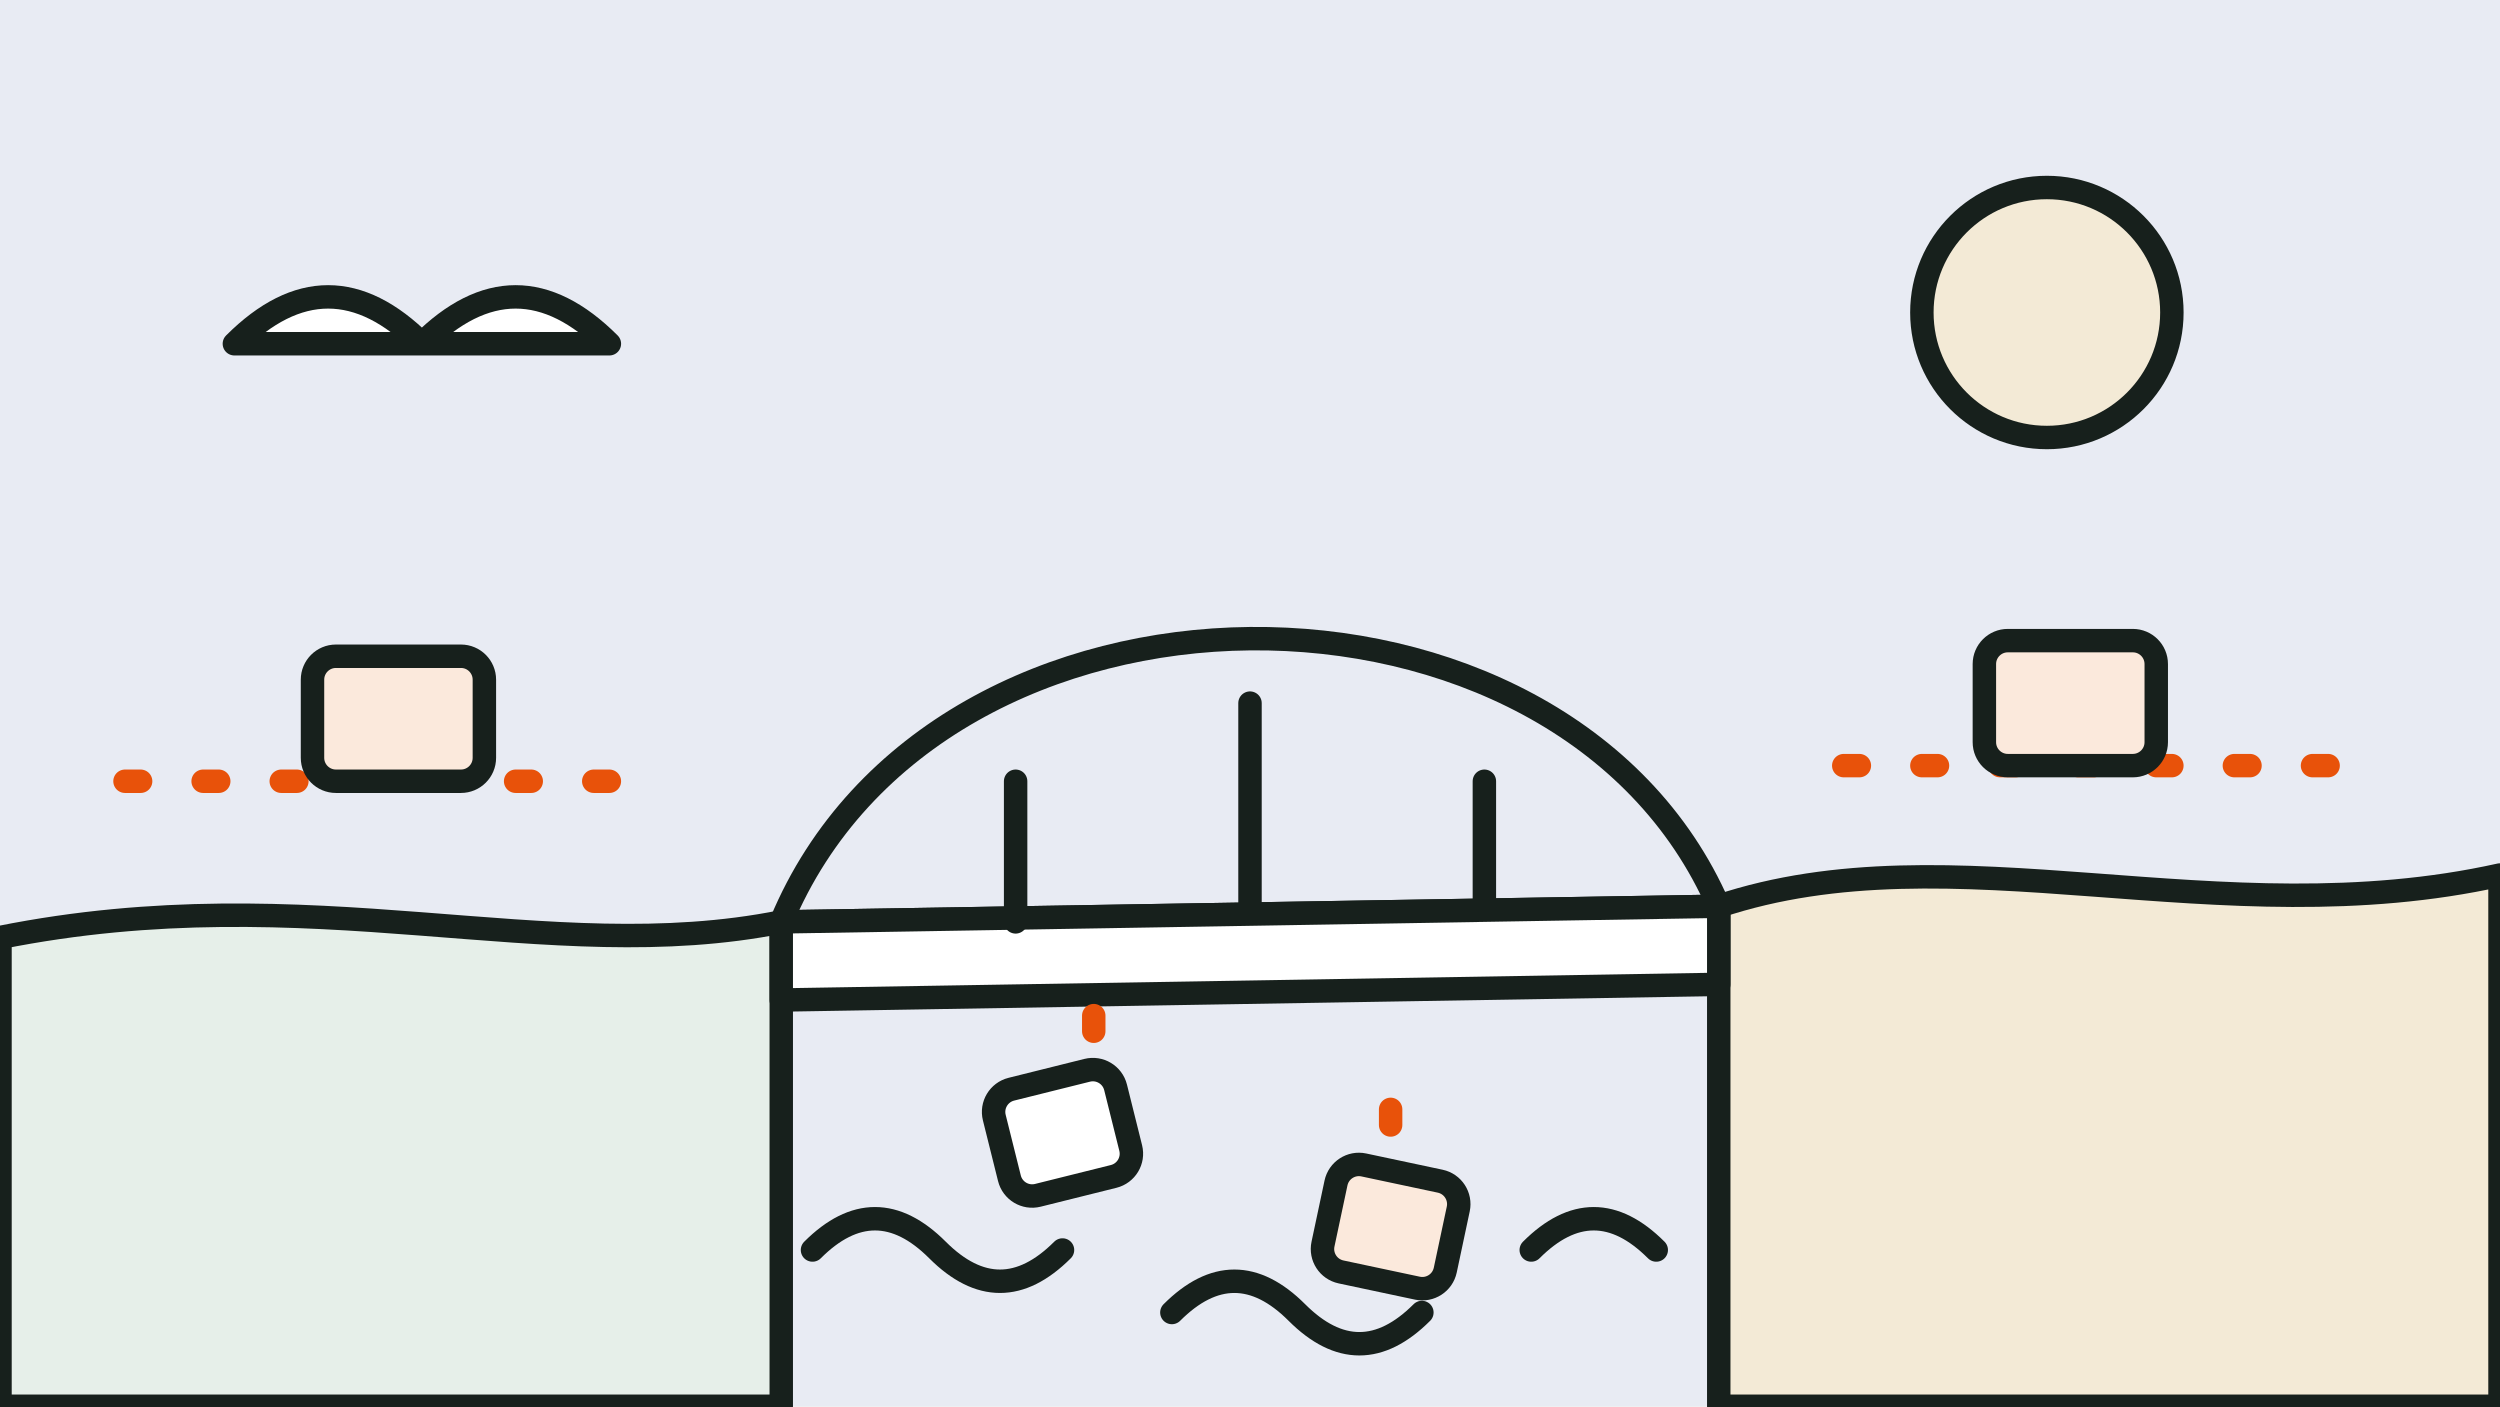
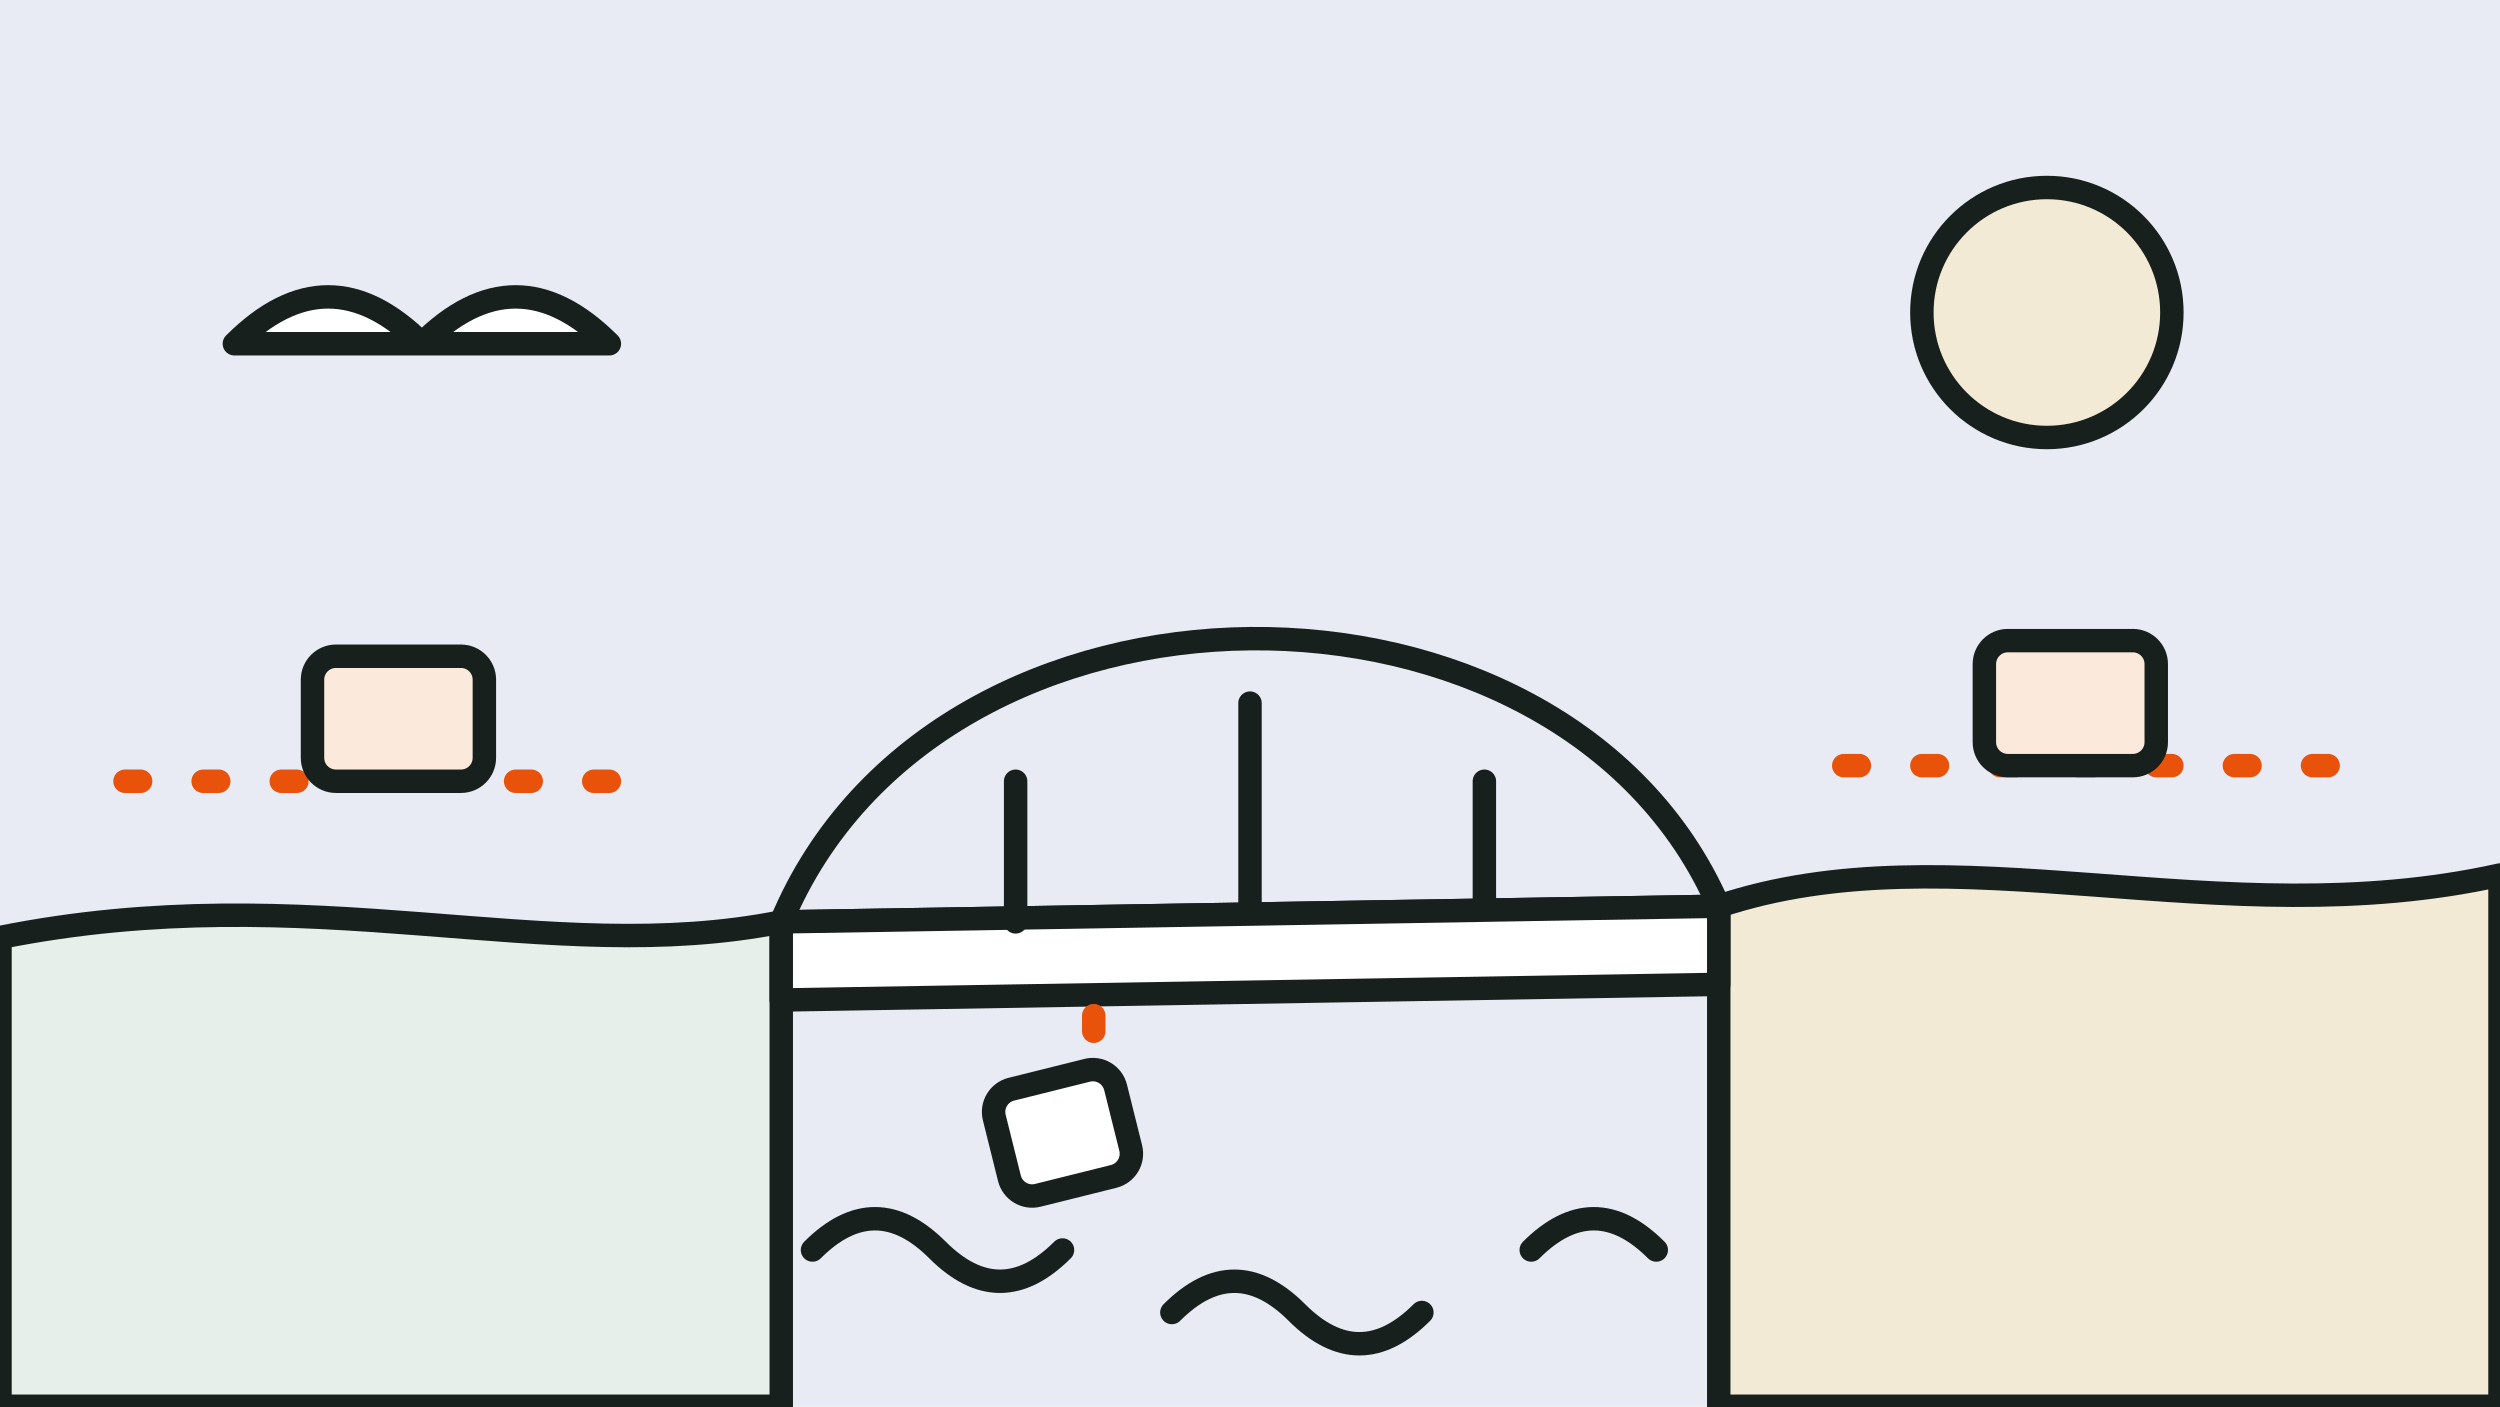
<svg xmlns="http://www.w3.org/2000/svg" viewBox="0 0 320 180" width="1600" height="900">
  <rect width="320" height="180" fill="#e8ebf3" />
  <circle cx="262" cy="40" r="16" fill="#f3ead6" stroke="#17201c" stroke-width="3" />
  <path d="M30 44 q12 -12 24 0 q12 -12 24 0 h-48z" fill="#fff" stroke="#17201c" stroke-width="3" stroke-linejoin="round" />
  <path d="M0 120 C40 112 70 124 100 118 L100 180 L0 180z" fill="#e6efe9" stroke="#17201c" stroke-width="3" stroke-linejoin="round" />
  <path d="M320 112 C284 120 250 106 220 116 L220 180 L320 180z" fill="#f3ead6" stroke="#17201c" stroke-width="3" stroke-linejoin="round" />
  <path d="M100 118 L220 116" stroke="#17201c" stroke-width="3" />
  <path d="M100 118 C120 70 200 70 220 116" fill="none" stroke="#17201c" stroke-width="3" stroke-linecap="round" />
  <path d="M100 118 L220 116 L220 126 L100 128z" fill="#fff" stroke="#17201c" stroke-width="3" stroke-linejoin="round" />
  <path d="M130 100 v18 M160 90 v26 M190 100 v16" stroke="#17201c" stroke-width="3" stroke-linecap="round" />
  <path d="M16 100 H84" stroke="#e8520a" stroke-width="3" stroke-dasharray="2 8" stroke-linecap="round" />
  <path d="M236 98 H304" stroke="#e8520a" stroke-width="3" stroke-dasharray="2 8" stroke-linecap="round" />
  <g>
    <rect x="40" y="84" width="22" height="16" rx="3" fill="#fbe9dc" stroke="#17201c" stroke-width="3" />
    <rect x="254" y="82" width="22" height="16" rx="3" fill="#fbe9dc" stroke="#17201c" stroke-width="3" />
  </g>
  <g>
    <rect x="128" y="138" width="16" height="14" rx="3" fill="#fff" stroke="#17201c" stroke-width="3" transform="rotate(-14 136 145)" />
-     <rect x="170" y="150" width="16" height="14" rx="3" fill="#fbe9dc" stroke="#17201c" stroke-width="3" transform="rotate(12 178 157)" />
-     <path d="M140 132 v-2 M178 144 v-2" stroke="#e8520a" stroke-width="3" stroke-dasharray="2 6" stroke-linecap="round" />
+     <path d="M140 132 v-2" stroke="#e8520a" stroke-width="3" stroke-dasharray="2 6" stroke-linecap="round" />
  </g>
  <path d="M104 160 q8 -8 16 0 t16 0 M150 168 q8 -8 16 0 t16 0 M196 160 q8 -8 16 0" stroke="#17201c" stroke-width="3" stroke-linecap="round" fill="none" />
</svg>
